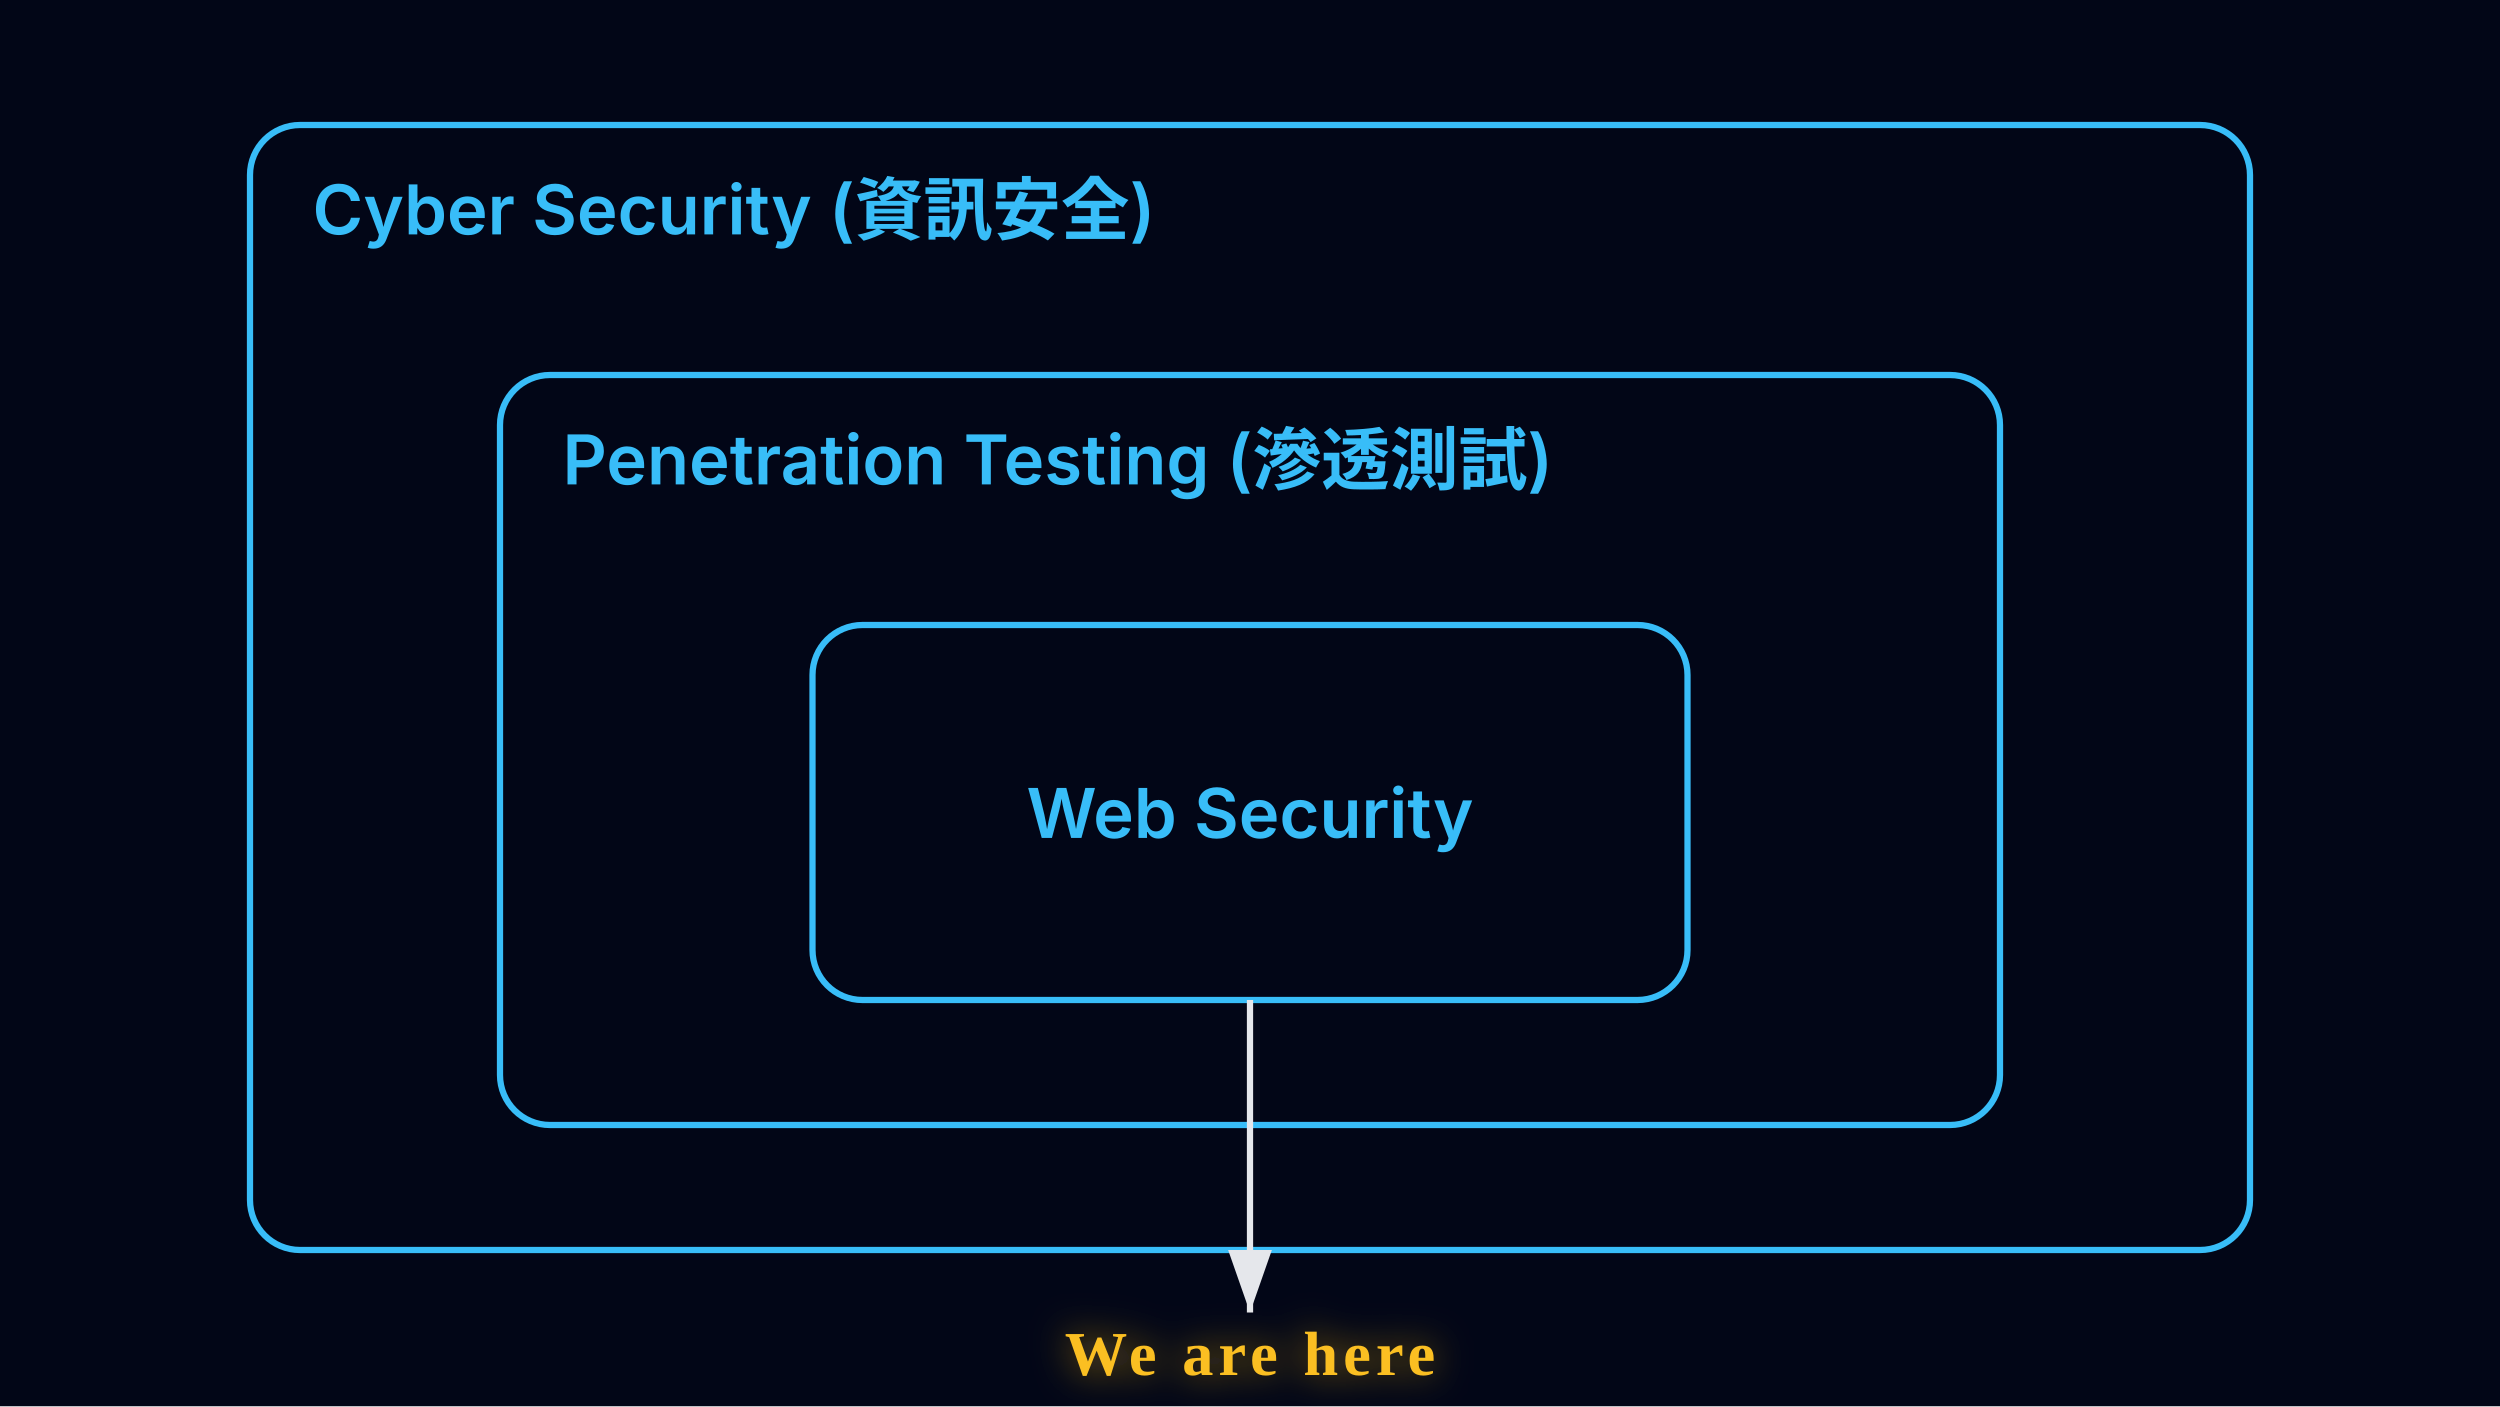
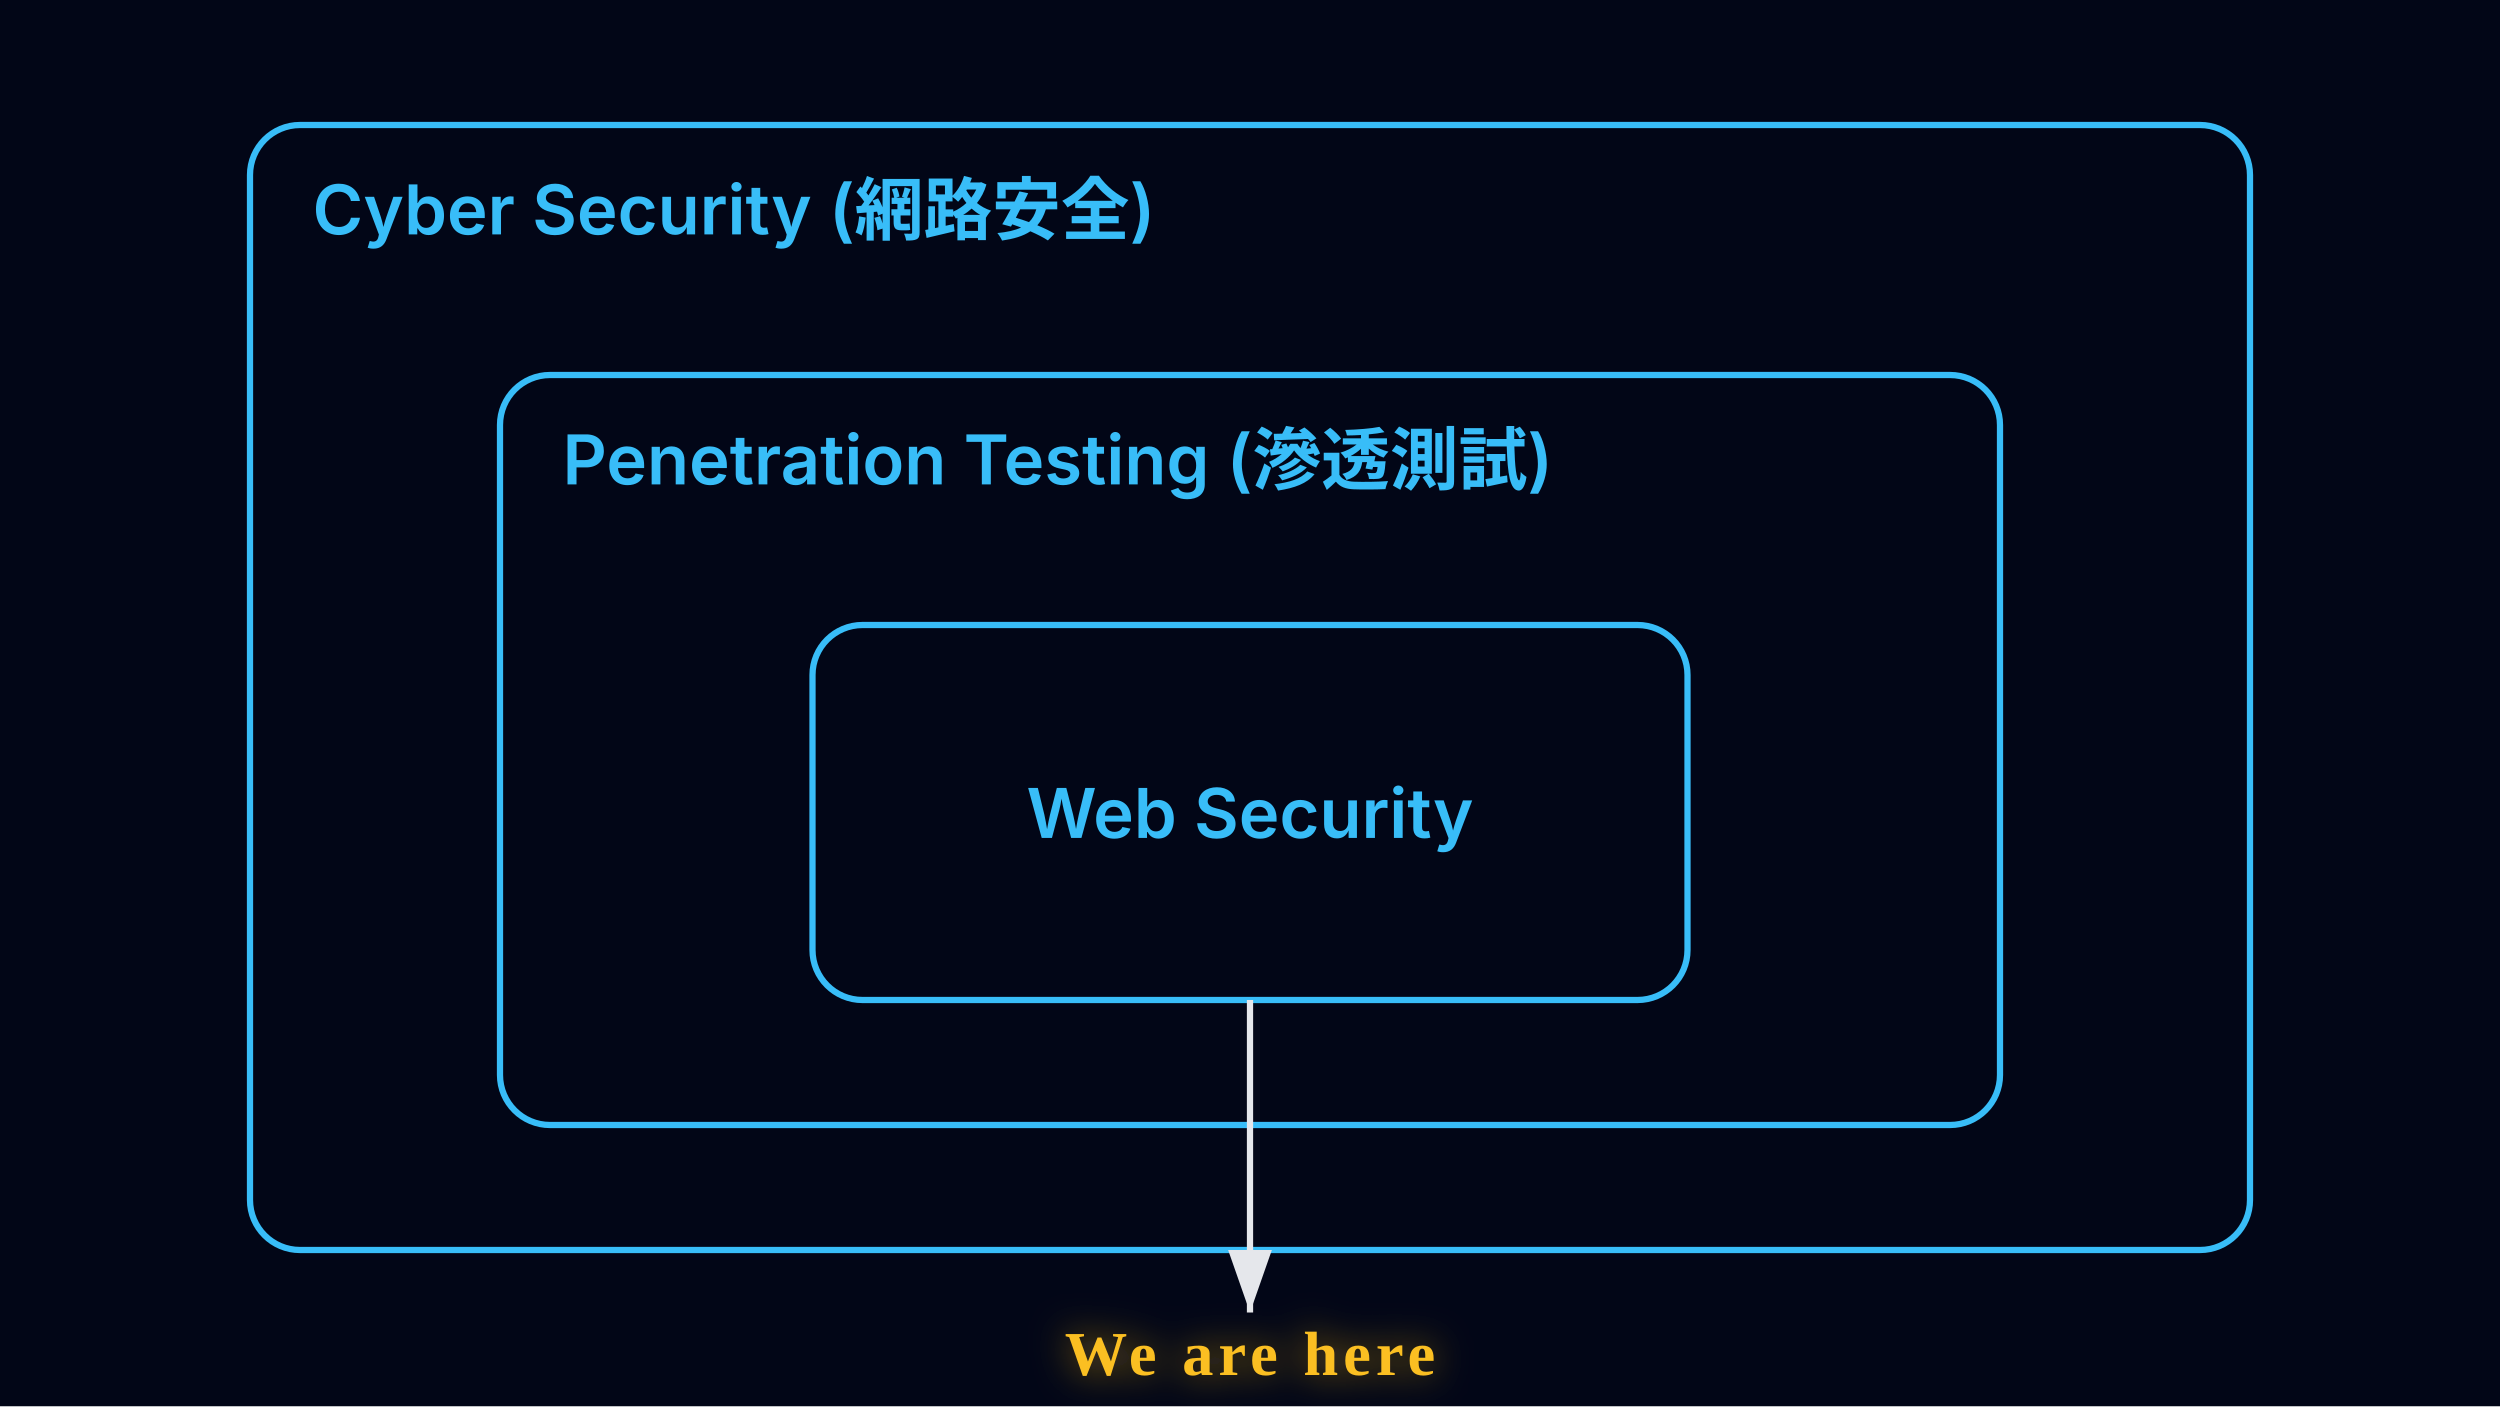
<svg xmlns="http://www.w3.org/2000/svg" width="800" height="450" viewBox="0 0 800 450" role="img" aria-label="Cyber Security Containment Graph">
  <style>
    .bg {
      fill: #020617; /* 深色背景，適合部落格 */
    }

    .container {
      fill: none;
      stroke: #38bdf8;
      stroke-width: 2;
      rx: 16;
    }

    .title {
      fill: #38bdf8;
      font-family: system-ui, -apple-system, BlinkMacSystemFont, sans-serif;
      font-size: 22px;
      font-weight: 600;
    }

    .we-are-here {
      
    }

    .hint {
      fill: #fbbf24;            /* amber-400 */
      font-size: 20px;
      font-weight: 700;
      letter-spacing: 0.08em;
      text-transform: uppercase;
      filter: drop-shadow(0 0 6px rgba(251, 191, 36, 0.6));
    }

    .arrow {
      stroke: #e5e7eb;
      stroke-width: 2;
      fill: none;
      marker-end: url(#arrowhead);
    }
  </style>
  <rect x="0" y="0" width="800" height="450" class="bg" />
  <defs>
    <marker id="arrowhead" markerWidth="10" markerHeight="7" refX="10" refY="3.5" orient="auto">
      <polygon points="0 0, 10 3.5, 0 7" fill="#e5e7eb" />
    </marker>
  </defs>
  <rect x="80" y="40" width="640" height="360" class="container" />
-   <text x="100" y="75" class="title">Cyber Security (資訊安全)</text>
+   <text x="100" y="75" class="title">Cyber Security (網路安全)</text>
  <rect x="160" y="120" width="480" height="240" class="container" />
  <text x="180" y="155" class="title">Penetration Testing (滲透測試)</text>
  <rect x="260" y="200" width="280" height="120" class="container" />
  <text x="400" y="260" class="title" text-anchor="middle" dominant-baseline="middle">
    Web Security
  </text>
  <line x1="400" y1="320" x2="400" y2="420" class="arrow" />
  <text x="400" y="440" class="hint" text-anchor="middle">
    We are here
  </text>
</svg>
